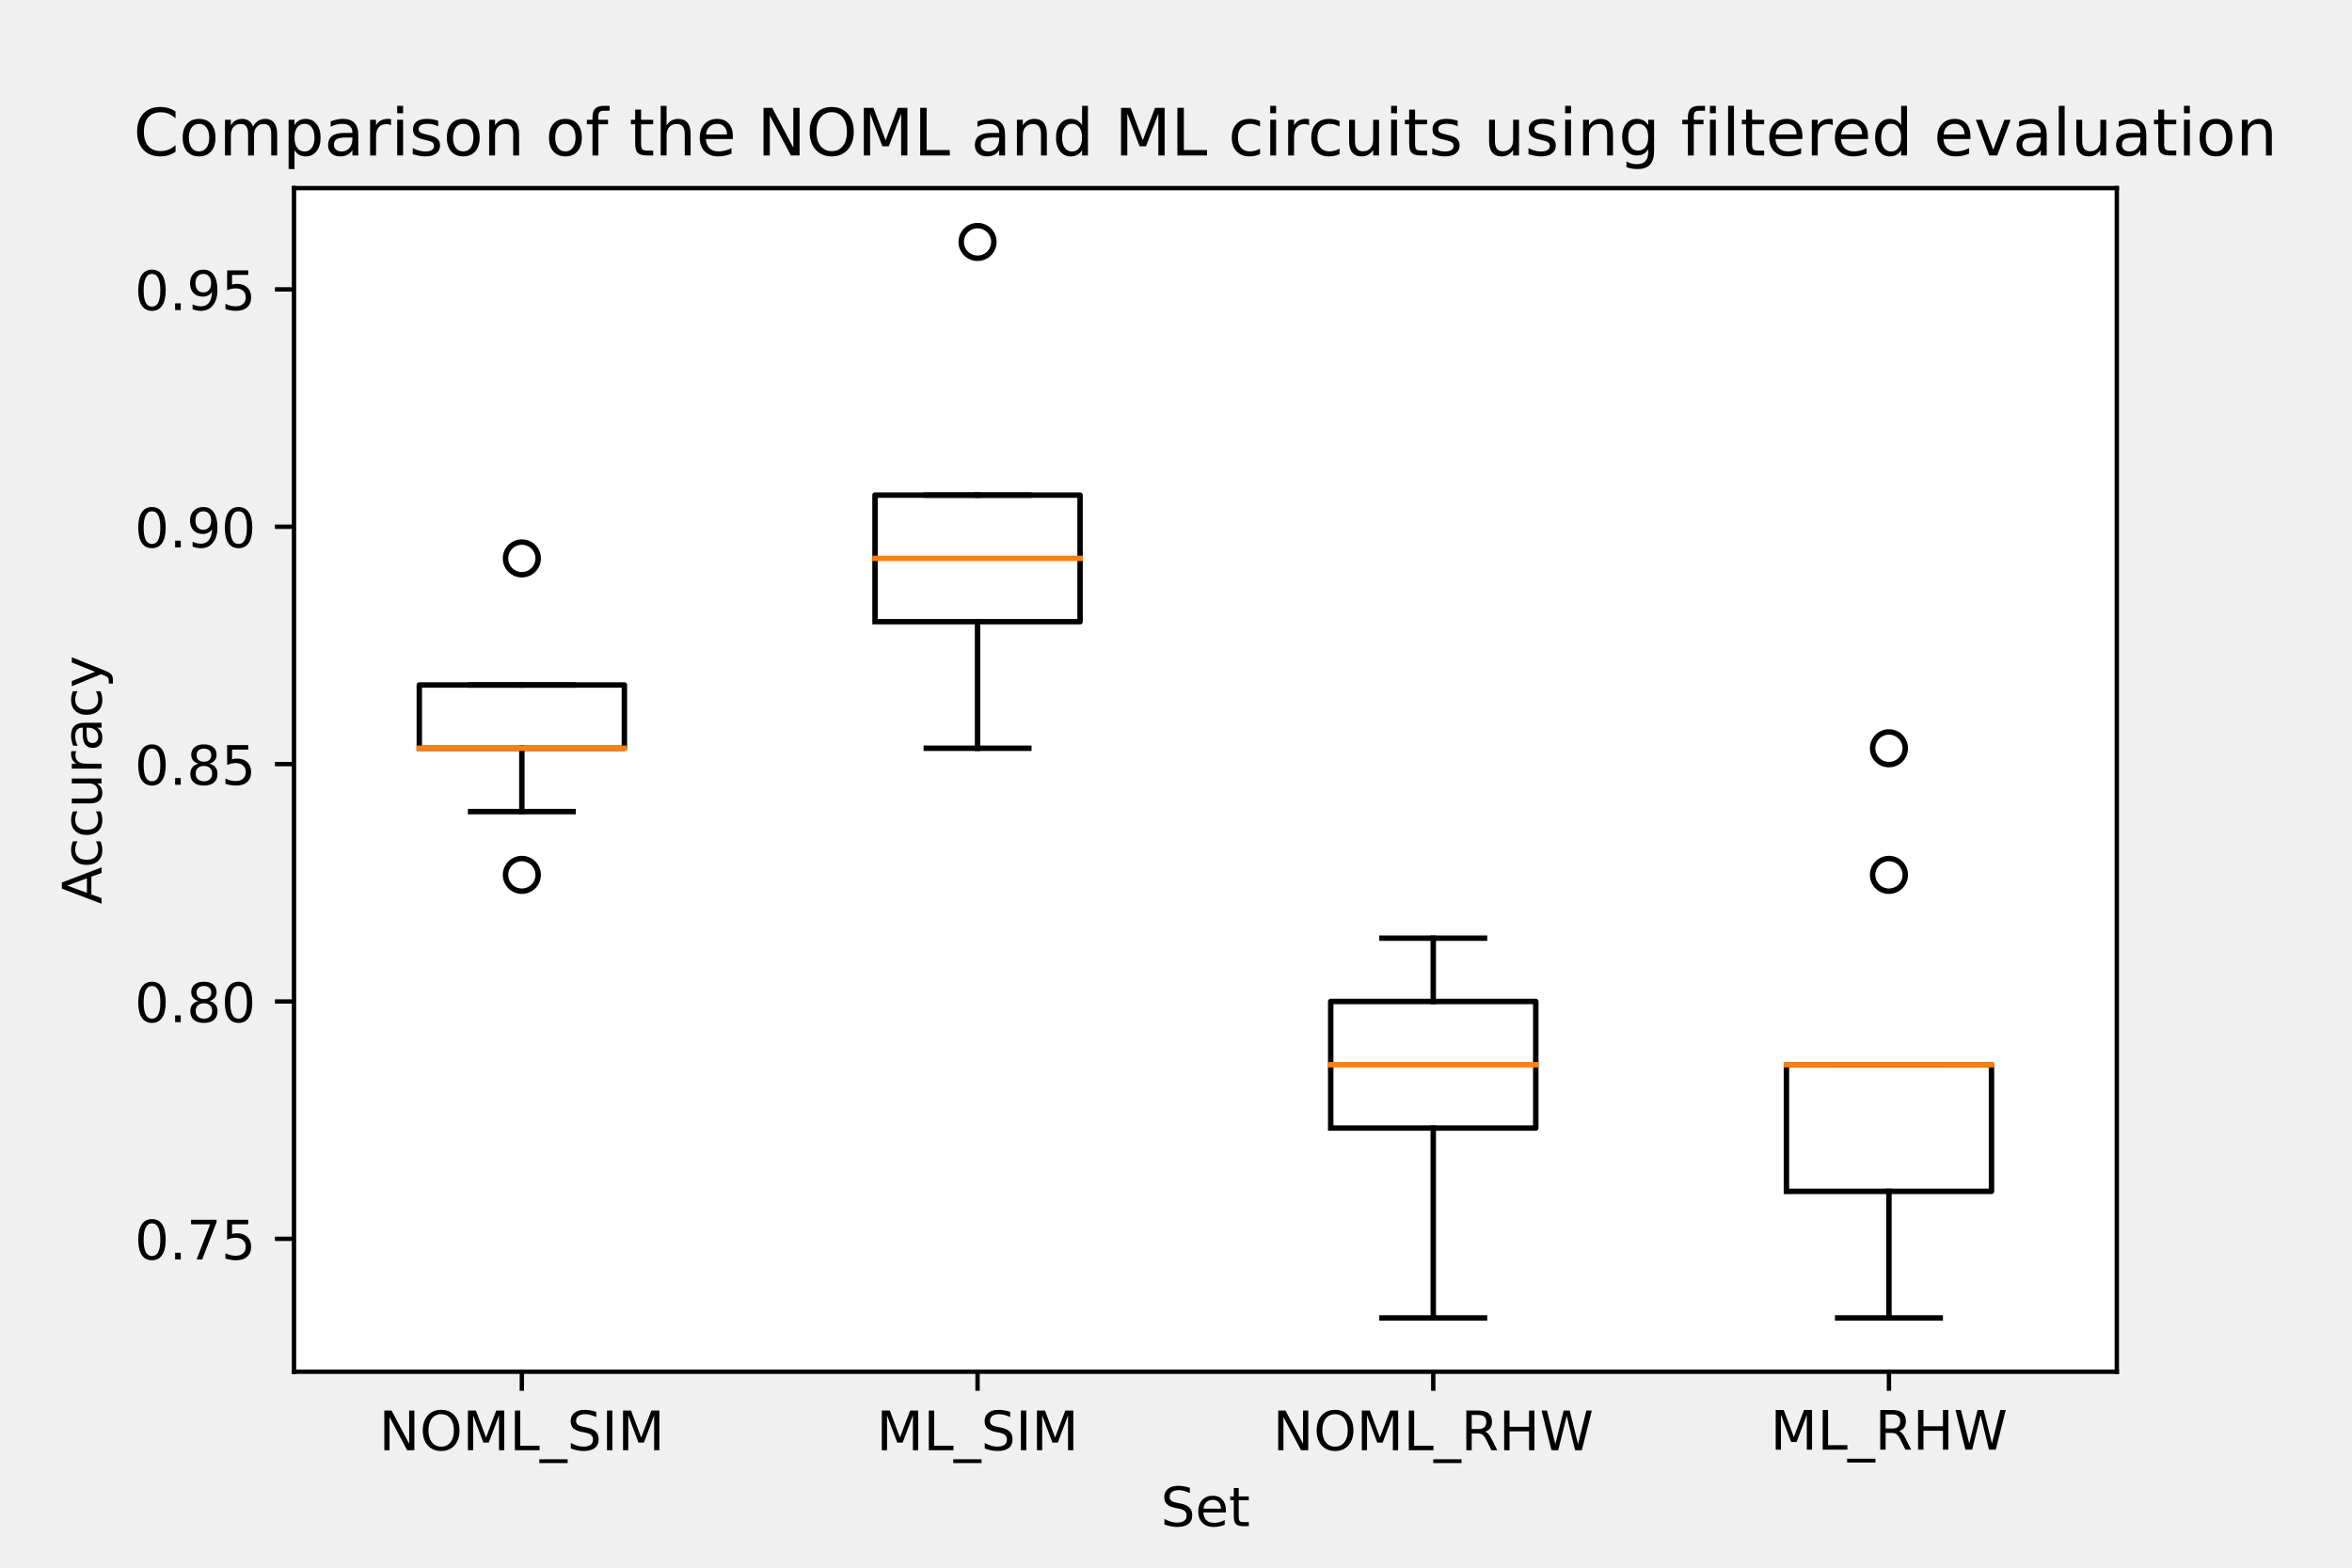
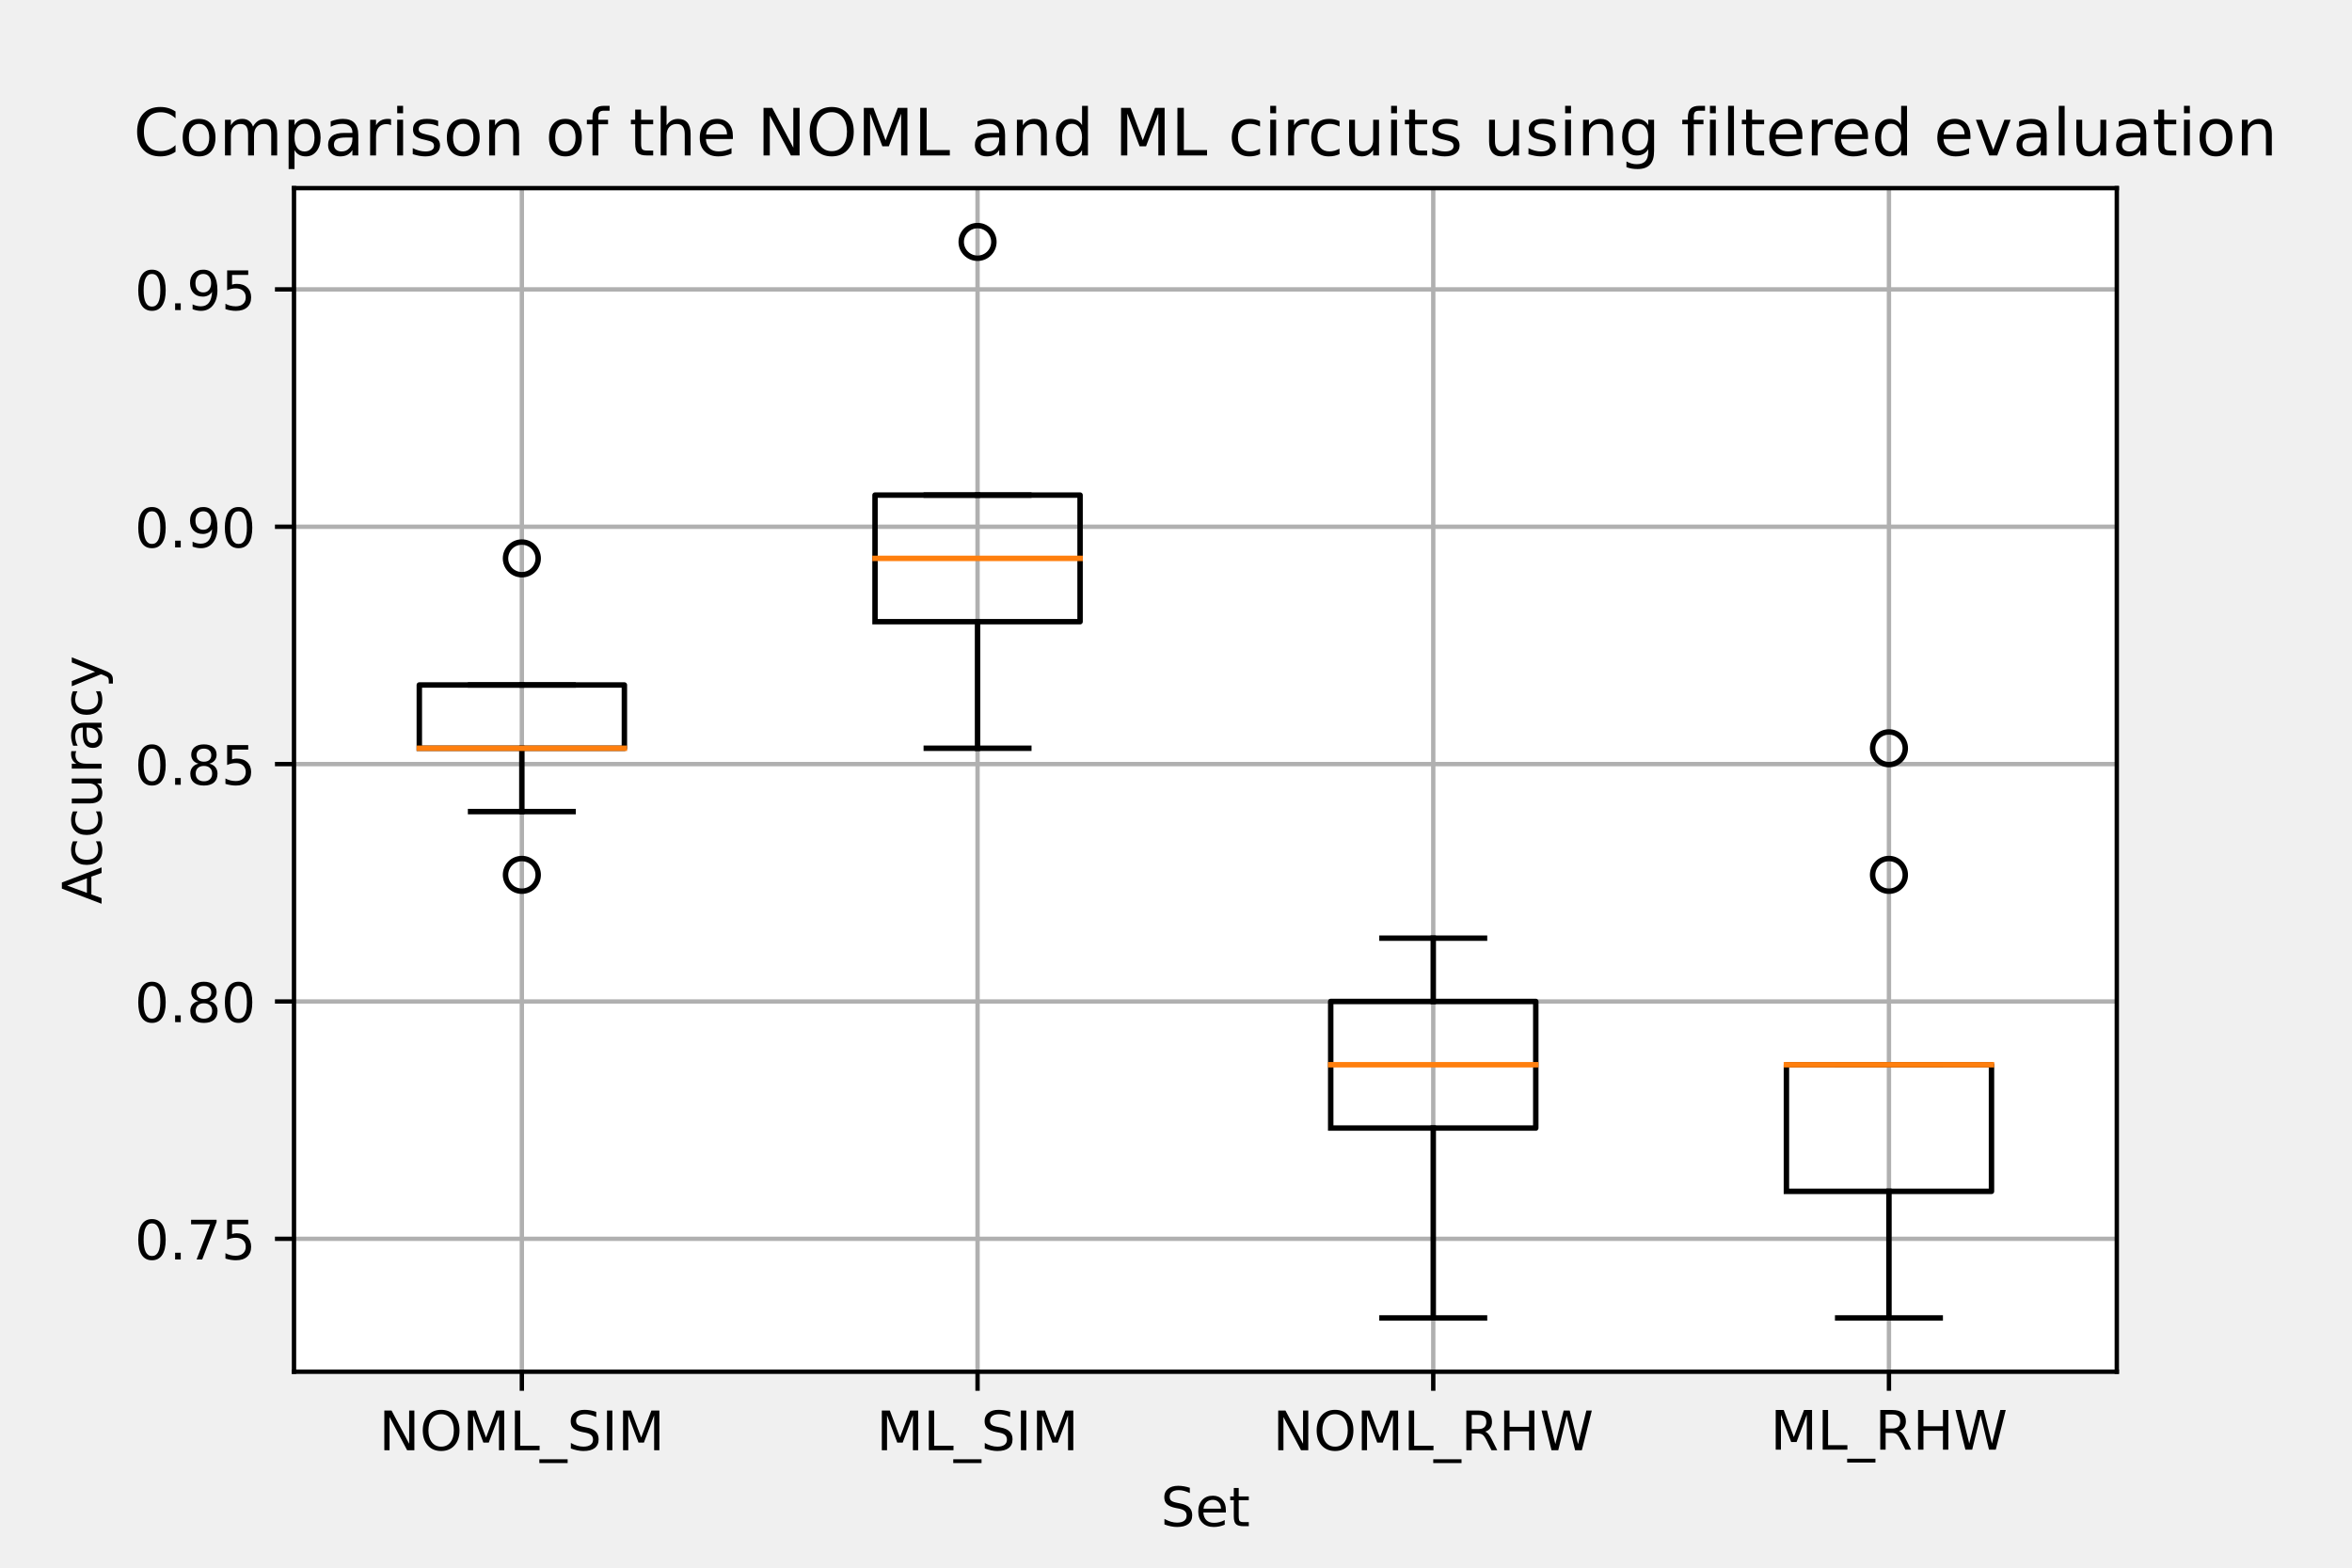
<svg xmlns="http://www.w3.org/2000/svg" xmlns:xlink="http://www.w3.org/1999/xlink" width="432pt" height="288pt" viewBox="0 0 432 288" version="1.1">
  <defs>
    <style type="text/css">*{stroke-linejoin: round; stroke-linecap: butt}</style>
  </defs>
  <g id="figure_1">
    <g id="patch_1">
      <path d="M 0 288  L 432 288  L 432 0  L 0 0  L 0 288  z " style="fill: none" />
    </g>
    <g id="axes_1">
      <g id="patch_2">
        <path d="M 54 252  L 388.8 252  L 388.8 34.56  L 54 34.56  z " style="fill: #ffffff" />
      </g>
      <g id="matplotlib.axis_1">
        <g id="xtick_1">
          <g id="line2d_1">
+             <path d="M 95.85 252  L 95.85 34.56  " clip-path="url(#pb5b9040091)" style="fill: none; stroke: #b0b0b0; stroke-width: 0.8; stroke-linecap: square" />
+           </g>
+           <g id="line2d_2">
            <defs>
-               <path id="m99fa857173" d="M 0 0  L 0 3.5  " style="stroke: #000000; stroke-width: 0.8" />
+               <path id="m5fdc2ebdc4" d="M 0 0  L 0 3.5  " style="stroke: #000000; stroke-width: 0.8" />
            </defs>
            <g>
-               <use xlink:href="#m99fa857173" x="95.85" y="252" style="stroke: #000000; stroke-width: 0.8" />
+               <use xlink:href="#m5fdc2ebdc4" x="95.85" y="252" style="stroke: #000000; stroke-width: 0.8" />
            </g>
          </g>
          <g id="text_1">
            <g transform="translate(69.61016 266.4219)scale(0.1 -0.1)">
              <defs>
                <path id="DejaVuSans-4e" d="M 628 4666  L 1478 4666  L 3547 763  L 3547 4666  L 4159 4666  L 4159 0  L 3309 0  L 1241 3903  L 1241 0  L 628 0  L 628 4666  z " transform="scale(0.015625)" />
                <path id="DejaVuSans-4f" d="M 2522 4238  Q 1834 4238 1429 3725  Q 1025 3213 1025 2328  Q 1025 1447 1429 934  Q 1834 422 2522 422  Q 3209 422 3611 934  Q 4013 1447 4013 2328  Q 4013 3213 3611 3725  Q 3209 4238 2522 4238  z M 2522 4750  Q 3503 4750 4090 4092  Q 4678 3434 4678 2328  Q 4678 1225 4090 567  Q 3503 -91 2522 -91  Q 1538 -91 948 565  Q 359 1222 359 2328  Q 359 3434 948 4092  Q 1538 4750 2522 4750  z " transform="scale(0.015625)" />
                <path id="DejaVuSans-4d" d="M 628 4666  L 1569 4666  L 2759 1491  L 3956 4666  L 4897 4666  L 4897 0  L 4281 0  L 4281 4097  L 3078 897  L 2444 897  L 1241 4097  L 1241 0  L 628 0  L 628 4666  z " transform="scale(0.015625)" />
                <path id="DejaVuSans-4c" d="M 628 4666  L 1259 4666  L 1259 531  L 3531 531  L 3531 0  L 628 0  L 628 4666  z " transform="scale(0.015625)" />
                <path id="DejaVuSans-5f" d="M 3263 -1063  L 3263 -1509  L -63 -1509  L -63 -1063  L 3263 -1063  z " transform="scale(0.015625)" />
                <path id="DejaVuSans-53" d="M 3425 4513  L 3425 3897  Q 3066 4069 2747 4153  Q 2428 4238 2131 4238  Q 1616 4238 1336 4038  Q 1056 3838 1056 3469  Q 1056 3159 1242 3001  Q 1428 2844 1947 2747  L 2328 2669  Q 3034 2534 3370 2195  Q 3706 1856 3706 1288  Q 3706 609 3251 259  Q 2797 -91 1919 -91  Q 1588 -91 1214 -16  Q 841 59 441 206  L 441 856  Q 825 641 1194 531  Q 1563 422 1919 422  Q 2459 422 2753 634  Q 3047 847 3047 1241  Q 3047 1584 2836 1778  Q 2625 1972 2144 2069  L 1759 2144  Q 1053 2284 737 2584  Q 422 2884 422 3419  Q 422 4038 858 4394  Q 1294 4750 2059 4750  Q 2388 4750 2728 4690  Q 3069 4631 3425 4513  z " transform="scale(0.015625)" />
                <path id="DejaVuSans-49" d="M 628 4666  L 1259 4666  L 1259 0  L 628 0  L 628 4666  z " transform="scale(0.015625)" />
              </defs>
              <use xlink:href="#DejaVuSans-4e" />
              <use xlink:href="#DejaVuSans-4f" x="74.805" />
              <use xlink:href="#DejaVuSans-4d" x="153.516" />
              <use xlink:href="#DejaVuSans-4c" x="239.795" />
              <use xlink:href="#DejaVuSans-5f" x="295.508" />
              <use xlink:href="#DejaVuSans-53" x="345.508" />
              <use xlink:href="#DejaVuSans-49" x="408.984" />
              <use xlink:href="#DejaVuSans-4d" x="438.477" />
            </g>
          </g>
        </g>
        <g id="xtick_2">
-           <g id="line2d_2">
-             <g>
-               <use xlink:href="#m99fa857173" x="179.55" y="252" style="stroke: #000000; stroke-width: 0.8" />
+           <g id="line2d_3">
+             <path d="M 179.55 252  L 179.55 34.56  " clip-path="url(#pb5b9040091)" style="fill: none; stroke: #b0b0b0; stroke-width: 0.8; stroke-linecap: square" />
+           </g>
+           <g id="line2d_4">
+             <g>
+               <use xlink:href="#m5fdc2ebdc4" x="179.55" y="252" style="stroke: #000000; stroke-width: 0.8" />
            </g>
          </g>
          <g id="text_2">
            <g transform="translate(160.9867 266.4219)scale(0.1 -0.1)">
              <use xlink:href="#DejaVuSans-4d" />
              <use xlink:href="#DejaVuSans-4c" x="86.279" />
              <use xlink:href="#DejaVuSans-5f" x="141.992" />
              <use xlink:href="#DejaVuSans-53" x="191.992" />
              <use xlink:href="#DejaVuSans-49" x="255.469" />
              <use xlink:href="#DejaVuSans-4d" x="284.961" />
            </g>
          </g>
        </g>
        <g id="xtick_3">
-           <g id="line2d_3">
-             <g>
-               <use xlink:href="#m99fa857173" x="263.25" y="252" style="stroke: #000000; stroke-width: 0.8" />
+           <g id="line2d_5">
+             <path d="M 263.25 252  L 263.25 34.56  " clip-path="url(#pb5b9040091)" style="fill: none; stroke: #b0b0b0; stroke-width: 0.8; stroke-linecap: square" />
+           </g>
+           <g id="line2d_6">
+             <g>
+               <use xlink:href="#m5fdc2ebdc4" x="263.25" y="252" style="stroke: #000000; stroke-width: 0.8" />
            </g>
          </g>
          <g id="text_3">
            <g transform="translate(233.7953 266.4219)scale(0.1 -0.1)">
              <defs>
                <path id="DejaVuSans-52" d="M 2841 2188  Q 3044 2119 3236 1894  Q 3428 1669 3622 1275  L 4263 0  L 3584 0  L 2988 1197  Q 2756 1666 2539 1819  Q 2322 1972 1947 1972  L 1259 1972  L 1259 0  L 628 0  L 628 4666  L 2053 4666  Q 2853 4666 3247 4331  Q 3641 3997 3641 3322  Q 3641 2881 3436 2590  Q 3231 2300 2841 2188  z M 1259 4147  L 1259 2491  L 2053 2491  Q 2509 2491 2742 2702  Q 2975 2913 2975 3322  Q 2975 3731 2742 3939  Q 2509 4147 2053 4147  L 1259 4147  z " transform="scale(0.015625)" />
                <path id="DejaVuSans-48" d="M 628 4666  L 1259 4666  L 1259 2753  L 3553 2753  L 3553 4666  L 4184 4666  L 4184 0  L 3553 0  L 3553 2222  L 1259 2222  L 1259 0  L 628 0  L 628 4666  z " transform="scale(0.015625)" />
                <path id="DejaVuSans-57" d="M 213 4666  L 850 4666  L 1831 722  L 2809 4666  L 3519 4666  L 4500 722  L 5478 4666  L 6119 4666  L 4947 0  L 4153 0  L 3169 4050  L 2175 0  L 1381 0  L 213 4666  z " transform="scale(0.015625)" />
              </defs>
              <use xlink:href="#DejaVuSans-4e" />
              <use xlink:href="#DejaVuSans-4f" x="74.805" />
              <use xlink:href="#DejaVuSans-4d" x="153.516" />
              <use xlink:href="#DejaVuSans-4c" x="239.795" />
              <use xlink:href="#DejaVuSans-5f" x="295.508" />
              <use xlink:href="#DejaVuSans-52" x="345.508" />
              <use xlink:href="#DejaVuSans-48" x="414.99" />
              <use xlink:href="#DejaVuSans-57" x="490.186" />
            </g>
          </g>
        </g>
        <g id="xtick_4">
-           <g id="line2d_4">
-             <g>
-               <use xlink:href="#m99fa857173" x="346.95" y="252" style="stroke: #000000; stroke-width: 0.8" />
+           <g id="line2d_7">
+             <path d="M 346.95 252  L 346.95 34.56  " clip-path="url(#pb5b9040091)" style="fill: none; stroke: #b0b0b0; stroke-width: 0.8; stroke-linecap: square" />
+           </g>
+           <g id="line2d_8">
+             <g>
+               <use xlink:href="#m5fdc2ebdc4" x="346.95" y="252" style="stroke: #000000; stroke-width: 0.8" />
            </g>
          </g>
          <g id="text_4">
            <g transform="translate(325.1719 266.3203)scale(0.1 -0.1)">
              <use xlink:href="#DejaVuSans-4d" />
              <use xlink:href="#DejaVuSans-4c" x="86.279" />
              <use xlink:href="#DejaVuSans-5f" x="141.992" />
              <use xlink:href="#DejaVuSans-52" x="191.992" />
              <use xlink:href="#DejaVuSans-48" x="261.475" />
              <use xlink:href="#DejaVuSans-57" x="336.67" />
            </g>
          </g>
        </g>
        <g id="text_5">
          <g transform="translate(213.1891 280.3781)scale(0.1 -0.1)">
            <defs>
              <path id="DejaVuSans-65" d="M 3597 1894  L 3597 1613  L 953 1613  Q 991 1019 1311 708  Q 1631 397 2203 397  Q 2534 397 2845 478  Q 3156 559 3463 722  L 3463 178  Q 3153 47 2828 -22  Q 2503 -91 2169 -91  Q 1331 -91 842 396  Q 353 884 353 1716  Q 353 2575 817 3079  Q 1281 3584 2069 3584  Q 2775 3584 3186 3129  Q 3597 2675 3597 1894  z M 3022 2063  Q 3016 2534 2758 2815  Q 2500 3097 2075 3097  Q 1594 3097 1305 2825  Q 1016 2553 972 2059  L 3022 2063  z " transform="scale(0.015625)" />
              <path id="DejaVuSans-74" d="M 1172 4494  L 1172 3500  L 2356 3500  L 2356 3053  L 1172 3053  L 1172 1153  Q 1172 725 1289 603  Q 1406 481 1766 481  L 2356 481  L 2356 0  L 1766 0  Q 1100 0 847 248  Q 594 497 594 1153  L 594 3053  L 172 3053  L 172 3500  L 594 3500  L 594 4494  L 1172 4494  z " transform="scale(0.015625)" />
            </defs>
            <use xlink:href="#DejaVuSans-53" />
            <use xlink:href="#DejaVuSans-65" x="63.477" />
            <use xlink:href="#DejaVuSans-74" x="125" />
          </g>
        </g>
      </g>
      <g id="matplotlib.axis_2">
        <g id="ytick_1">
-           <g id="line2d_5">
+           <g id="line2d_9">
+             <path d="M 54 227.582  L 388.8 227.582  " clip-path="url(#pb5b9040091)" style="fill: none; stroke: #b0b0b0; stroke-width: 0.8; stroke-linecap: square" />
+           </g>
+           <g id="line2d_10">
            <defs>
-               <path id="m5c9c52b2ee" d="M 0 0  L -3.5 0  " style="stroke: #000000; stroke-width: 0.8" />
+               <path id="m6f2dc06983" d="M 0 0  L -3.5 0  " style="stroke: #000000; stroke-width: 0.8" />
            </defs>
            <g>
-               <use xlink:href="#m5c9c52b2ee" x="54" y="227.582" style="stroke: #000000; stroke-width: 0.8" />
+               <use xlink:href="#m6f2dc06983" x="54" y="227.582" style="stroke: #000000; stroke-width: 0.8" />
            </g>
          </g>
          <g id="text_6">
            <g transform="translate(24.73438 231.3808)scale(0.1 -0.1)">
              <defs>
                <path id="DejaVuSans-30" d="M 2034 4250  Q 1547 4250 1301 3770  Q 1056 3291 1056 2328  Q 1056 1369 1301 889  Q 1547 409 2034 409  Q 2525 409 2770 889  Q 3016 1369 3016 2328  Q 3016 3291 2770 3770  Q 2525 4250 2034 4250  z M 2034 4750  Q 2819 4750 3233 4129  Q 3647 3509 3647 2328  Q 3647 1150 3233 529  Q 2819 -91 2034 -91  Q 1250 -91 836 529  Q 422 1150 422 2328  Q 422 3509 836 4129  Q 1250 4750 2034 4750  z " transform="scale(0.015625)" />
                <path id="DejaVuSans-2e" d="M 684 794  L 1344 794  L 1344 0  L 684 0  L 684 794  z " transform="scale(0.015625)" />
                <path id="DejaVuSans-37" d="M 525 4666  L 3525 4666  L 3525 4397  L 1831 0  L 1172 0  L 2766 4134  L 525 4134  L 525 4666  z " transform="scale(0.015625)" />
                <path id="DejaVuSans-35" d="M 691 4666  L 3169 4666  L 3169 4134  L 1269 4134  L 1269 2991  Q 1406 3038 1543 3061  Q 1681 3084 1819 3084  Q 2600 3084 3056 2656  Q 3513 2228 3513 1497  Q 3513 744 3044 326  Q 2575 -91 1722 -91  Q 1428 -91 1123 -41  Q 819 9 494 109  L 494 744  Q 775 591 1075 516  Q 1375 441 1709 441  Q 2250 441 2565 725  Q 2881 1009 2881 1497  Q 2881 1984 2565 2268  Q 2250 2553 1709 2553  Q 1456 2553 1204 2497  Q 953 2441 691 2322  L 691 4666  z " transform="scale(0.015625)" />
              </defs>
              <use xlink:href="#DejaVuSans-30" />
              <use xlink:href="#DejaVuSans-2e" x="63.623" />
              <use xlink:href="#DejaVuSans-37" x="95.41" />
              <use xlink:href="#DejaVuSans-35" x="159.033" />
            </g>
          </g>
        </g>
        <g id="ytick_2">
-           <g id="line2d_6">
-             <g>
-               <use xlink:href="#m5c9c52b2ee" x="54" y="183.977" style="stroke: #000000; stroke-width: 0.8" />
+           <g id="line2d_11">
+             <path d="M 54 183.977  L 388.8 183.977  " clip-path="url(#pb5b9040091)" style="fill: none; stroke: #b0b0b0; stroke-width: 0.8; stroke-linecap: square" />
+           </g>
+           <g id="line2d_12">
+             <g>
+               <use xlink:href="#m6f2dc06983" x="54" y="183.977" style="stroke: #000000; stroke-width: 0.8" />
            </g>
          </g>
          <g id="text_7">
            <g transform="translate(24.73438 187.7765)scale(0.1 -0.1)">
              <defs>
                <path id="DejaVuSans-38" d="M 2034 2216  Q 1584 2216 1326 1975  Q 1069 1734 1069 1313  Q 1069 891 1326 650  Q 1584 409 2034 409  Q 2484 409 2743 651  Q 3003 894 3003 1313  Q 3003 1734 2745 1975  Q 2488 2216 2034 2216  z M 1403 2484  Q 997 2584 770 2862  Q 544 3141 544 3541  Q 544 4100 942 4425  Q 1341 4750 2034 4750  Q 2731 4750 3128 4425  Q 3525 4100 3525 3541  Q 3525 3141 3298 2862  Q 3072 2584 2669 2484  Q 3125 2378 3379 2068  Q 3634 1759 3634 1313  Q 3634 634 3220 271  Q 2806 -91 2034 -91  Q 1263 -91 848 271  Q 434 634 434 1313  Q 434 1759 690 2068  Q 947 2378 1403 2484  z M 1172 3481  Q 1172 3119 1398 2916  Q 1625 2713 2034 2713  Q 2441 2713 2670 2916  Q 2900 3119 2900 3481  Q 2900 3844 2670 4047  Q 2441 4250 2034 4250  Q 1625 4250 1398 4047  Q 1172 3844 1172 3481  z " transform="scale(0.015625)" />
              </defs>
              <use xlink:href="#DejaVuSans-30" />
              <use xlink:href="#DejaVuSans-2e" x="63.623" />
              <use xlink:href="#DejaVuSans-38" x="95.41" />
              <use xlink:href="#DejaVuSans-30" x="159.033" />
            </g>
          </g>
        </g>
        <g id="ytick_3">
-           <g id="line2d_7">
-             <g>
-               <use xlink:href="#m5c9c52b2ee" x="54" y="140.373" style="stroke: #000000; stroke-width: 0.8" />
+           <g id="line2d_13">
+             <path d="M 54 140.373  L 388.8 140.373  " clip-path="url(#pb5b9040091)" style="fill: none; stroke: #b0b0b0; stroke-width: 0.8; stroke-linecap: square" />
+           </g>
+           <g id="line2d_14">
+             <g>
+               <use xlink:href="#m6f2dc06983" x="54" y="140.373" style="stroke: #000000; stroke-width: 0.8" />
            </g>
          </g>
          <g id="text_8">
            <g transform="translate(24.73438 144.1723)scale(0.1 -0.1)">
              <use xlink:href="#DejaVuSans-30" />
              <use xlink:href="#DejaVuSans-2e" x="63.623" />
              <use xlink:href="#DejaVuSans-38" x="95.41" />
              <use xlink:href="#DejaVuSans-35" x="159.033" />
            </g>
          </g>
        </g>
        <g id="ytick_4">
-           <g id="line2d_8">
-             <g>
-               <use xlink:href="#m5c9c52b2ee" x="54" y="96.769" style="stroke: #000000; stroke-width: 0.8" />
+           <g id="line2d_15">
+             <path d="M 54 96.769  L 388.8 96.769  " clip-path="url(#pb5b9040091)" style="fill: none; stroke: #b0b0b0; stroke-width: 0.8; stroke-linecap: square" />
+           </g>
+           <g id="line2d_16">
+             <g>
+               <use xlink:href="#m6f2dc06983" x="54" y="96.769" style="stroke: #000000; stroke-width: 0.8" />
            </g>
          </g>
          <g id="text_9">
            <g transform="translate(24.73438 100.568)scale(0.1 -0.1)">
              <defs>
                <path id="DejaVuSans-39" d="M 703 97  L 703 672  Q 941 559 1184 500  Q 1428 441 1663 441  Q 2288 441 2617 861  Q 2947 1281 2994 2138  Q 2813 1869 2534 1725  Q 2256 1581 1919 1581  Q 1219 1581 811 2004  Q 403 2428 403 3163  Q 403 3881 828 4315  Q 1253 4750 1959 4750  Q 2769 4750 3195 4129  Q 3622 3509 3622 2328  Q 3622 1225 3098 567  Q 2575 -91 1691 -91  Q 1453 -91 1209 -44  Q 966 3 703 97  z M 1959 2075  Q 2384 2075 2632 2365  Q 2881 2656 2881 3163  Q 2881 3666 2632 3958  Q 2384 4250 1959 4250  Q 1534 4250 1286 3958  Q 1038 3666 1038 3163  Q 1038 2656 1286 2365  Q 1534 2075 1959 2075  z " transform="scale(0.015625)" />
              </defs>
              <use xlink:href="#DejaVuSans-30" />
              <use xlink:href="#DejaVuSans-2e" x="63.623" />
              <use xlink:href="#DejaVuSans-39" x="95.41" />
              <use xlink:href="#DejaVuSans-30" x="159.033" />
            </g>
          </g>
        </g>
        <g id="ytick_5">
-           <g id="line2d_9">
-             <g>
-               <use xlink:href="#m5c9c52b2ee" x="54" y="53.164" style="stroke: #000000; stroke-width: 0.8" />
+           <g id="line2d_17">
+             <path d="M 54 53.164  L 388.8 53.164  " clip-path="url(#pb5b9040091)" style="fill: none; stroke: #b0b0b0; stroke-width: 0.8; stroke-linecap: square" />
+           </g>
+           <g id="line2d_18">
+             <g>
+               <use xlink:href="#m6f2dc06983" x="54" y="53.164" style="stroke: #000000; stroke-width: 0.8" />
            </g>
          </g>
          <g id="text_10">
            <g transform="translate(24.73438 56.96371)scale(0.1 -0.1)">
              <use xlink:href="#DejaVuSans-30" />
              <use xlink:href="#DejaVuSans-2e" x="63.623" />
              <use xlink:href="#DejaVuSans-39" x="95.41" />
              <use xlink:href="#DejaVuSans-35" x="159.033" />
            </g>
          </g>
        </g>
        <g id="text_11">
          <g transform="translate(18.65469 166.1081)rotate(-90)scale(0.1 -0.1)">
            <defs>
              <path id="DejaVuSans-41" d="M 2188 4044  L 1331 1722  L 3047 1722  L 2188 4044  z M 1831 4666  L 2547 4666  L 4325 0  L 3669 0  L 3244 1197  L 1141 1197  L 716 0  L 50 0  L 1831 4666  z " transform="scale(0.015625)" />
              <path id="DejaVuSans-63" d="M 3122 3366  L 3122 2828  Q 2878 2963 2633 3030  Q 2388 3097 2138 3097  Q 1578 3097 1268 2742  Q 959 2388 959 1747  Q 959 1106 1268 751  Q 1578 397 2138 397  Q 2388 397 2633 464  Q 2878 531 3122 666  L 3122 134  Q 2881 22 2623 -34  Q 2366 -91 2075 -91  Q 1284 -91 818 406  Q 353 903 353 1747  Q 353 2603 823 3093  Q 1294 3584 2113 3584  Q 2378 3584 2631 3529  Q 2884 3475 3122 3366  z " transform="scale(0.015625)" />
              <path id="DejaVuSans-75" d="M 544 1381  L 544 3500  L 1119 3500  L 1119 1403  Q 1119 906 1312 657  Q 1506 409 1894 409  Q 2359 409 2629 706  Q 2900 1003 2900 1516  L 2900 3500  L 3475 3500  L 3475 0  L 2900 0  L 2900 538  Q 2691 219 2414 64  Q 2138 -91 1772 -91  Q 1169 -91 856 284  Q 544 659 544 1381  z M 1991 3584  L 1991 3584  z " transform="scale(0.015625)" />
              <path id="DejaVuSans-72" d="M 2631 2963  Q 2534 3019 2420 3045  Q 2306 3072 2169 3072  Q 1681 3072 1420 2755  Q 1159 2438 1159 1844  L 1159 0  L 581 0  L 581 3500  L 1159 3500  L 1159 2956  Q 1341 3275 1631 3429  Q 1922 3584 2338 3584  Q 2397 3584 2469 3576  Q 2541 3569 2628 3553  L 2631 2963  z " transform="scale(0.015625)" />
              <path id="DejaVuSans-61" d="M 2194 1759  Q 1497 1759 1228 1600  Q 959 1441 959 1056  Q 959 750 1161 570  Q 1363 391 1709 391  Q 2188 391 2477 730  Q 2766 1069 2766 1631  L 2766 1759  L 2194 1759  z M 3341 1997  L 3341 0  L 2766 0  L 2766 531  Q 2569 213 2275 61  Q 1981 -91 1556 -91  Q 1019 -91 701 211  Q 384 513 384 1019  Q 384 1609 779 1909  Q 1175 2209 1959 2209  L 2766 2209  L 2766 2266  Q 2766 2663 2505 2880  Q 2244 3097 1772 3097  Q 1472 3097 1187 3025  Q 903 2953 641 2809  L 641 3341  Q 956 3463 1253 3523  Q 1550 3584 1831 3584  Q 2591 3584 2966 3190  Q 3341 2797 3341 1997  z " transform="scale(0.015625)" />
              <path id="DejaVuSans-79" d="M 2059 -325  Q 1816 -950 1584 -1140  Q 1353 -1331 966 -1331  L 506 -1331  L 506 -850  L 844 -850  Q 1081 -850 1212 -737  Q 1344 -625 1503 -206  L 1606 56  L 191 3500  L 800 3500  L 1894 763  L 2988 3500  L 3597 3500  L 2059 -325  z " transform="scale(0.015625)" />
            </defs>
            <use xlink:href="#DejaVuSans-41" />
            <use xlink:href="#DejaVuSans-63" x="66.658" />
            <use xlink:href="#DejaVuSans-63" x="121.639" />
            <use xlink:href="#DejaVuSans-75" x="176.619" />
            <use xlink:href="#DejaVuSans-72" x="239.998" />
            <use xlink:href="#DejaVuSans-61" x="281.111" />
            <use xlink:href="#DejaVuSans-63" x="342.391" />
            <use xlink:href="#DejaVuSans-79" x="397.371" />
          </g>
        </g>
      </g>
-       <g id="line2d_10">
-         <path d="M 77.017 137.466  L 114.683 137.466  L 114.683 125.838  L 77.017 125.838  L 77.017 137.466  " clip-path="url(#p6fa071d7c7)" style="fill: none; stroke: #000000; stroke-linecap: square" />
-       </g>
-       <g id="line2d_11">
-         <path d="M 95.85 137.466  L 95.85 149.094  " clip-path="url(#p6fa071d7c7)" style="fill: none; stroke: #000000; stroke-linecap: square" />
-       </g>
-       <g id="line2d_12">
-         <path d="M 95.85 125.838  L 95.85 125.838  " clip-path="url(#p6fa071d7c7)" style="fill: none; stroke: #000000; stroke-linecap: square" />
-       </g>
-       <g id="line2d_13">
-         <path d="M 86.434 149.094  L 105.266 149.094  " clip-path="url(#p6fa071d7c7)" style="fill: none; stroke: #000000; stroke-linecap: square" />
-       </g>
-       <g id="line2d_14">
-         <path d="M 86.434 125.838  L 105.266 125.838  " clip-path="url(#p6fa071d7c7)" style="fill: none; stroke: #000000; stroke-linecap: square" />
-       </g>
-       <g id="line2d_15">
+       <g id="line2d_19">
+         <path d="M 77.017 137.466  L 114.683 137.466  L 114.683 125.838  L 77.017 125.838  L 77.017 137.466  " clip-path="url(#pb5b9040091)" style="fill: none; stroke: #000000; stroke-linecap: square" />
+       </g>
+       <g id="line2d_20">
+         <path d="M 95.85 137.466  L 95.85 149.094  " clip-path="url(#pb5b9040091)" style="fill: none; stroke: #000000; stroke-linecap: square" />
+       </g>
+       <g id="line2d_21">
+         <path d="M 95.85 125.838  L 95.85 125.838  " clip-path="url(#pb5b9040091)" style="fill: none; stroke: #000000; stroke-linecap: square" />
+       </g>
+       <g id="line2d_22">
+         <path d="M 86.434 149.094  L 105.266 149.094  " clip-path="url(#pb5b9040091)" style="fill: none; stroke: #000000; stroke-linecap: square" />
+       </g>
+       <g id="line2d_23">
+         <path d="M 86.434 125.838  L 105.266 125.838  " clip-path="url(#pb5b9040091)" style="fill: none; stroke: #000000; stroke-linecap: square" />
+       </g>
+       <g id="line2d_24">
        <defs>
-           <path id="m3d23c3cda4" d="M 0 3  C 0.796 3 1.559 2.684 2.121 2.121  C 2.684 1.559 3 0.796 3 0  C 3 -0.796 2.684 -1.559 2.121 -2.121  C 1.559 -2.684 0.796 -3 0 -3  C -0.796 -3 -1.559 -2.684 -2.121 -2.121  C -2.684 -1.559 -3 -0.796 -3 0  C -3 0.796 -2.684 1.559 -2.121 2.121  C -1.559 2.684 -0.796 3 0 3  z " style="stroke: #000000" />
+           <path id="m330c37d240" d="M 0 3  C 0.796 3 1.559 2.684 2.121 2.121  C 2.684 1.559 3 0.796 3 0  C 3 -0.796 2.684 -1.559 2.121 -2.121  C 1.559 -2.684 0.796 -3 0 -3  C -0.796 -3 -1.559 -2.684 -2.121 -2.121  C -2.684 -1.559 -3 -0.796 -3 0  C -3 0.796 -2.684 1.559 -2.121 2.121  C -1.559 2.684 -0.796 3 0 3  z " style="stroke: #000000" />
        </defs>
-         <g clip-path="url(#p6fa071d7c7)">
-           <use xlink:href="#m3d23c3cda4" x="95.85" y="160.722" style="fill-opacity: 0; stroke: #000000" />
-           <use xlink:href="#m3d23c3cda4" x="95.85" y="102.583" style="fill-opacity: 0; stroke: #000000" />
-         </g>
-       </g>
-       <g id="line2d_16">
-         <path d="M 160.718 114.21  L 198.382 114.21  L 198.382 90.955  L 160.718 90.955  L 160.718 114.21  " clip-path="url(#p6fa071d7c7)" style="fill: none; stroke: #000000; stroke-linecap: square" />
-       </g>
-       <g id="line2d_17">
-         <path d="M 179.55 114.21  L 179.55 137.466  " clip-path="url(#p6fa071d7c7)" style="fill: none; stroke: #000000; stroke-linecap: square" />
-       </g>
-       <g id="line2d_18">
-         <path d="M 179.55 90.955  L 179.55 90.955  " clip-path="url(#p6fa071d7c7)" style="fill: none; stroke: #000000; stroke-linecap: square" />
-       </g>
-       <g id="line2d_19">
-         <path d="M 170.134 137.466  L 188.966 137.466  " clip-path="url(#p6fa071d7c7)" style="fill: none; stroke: #000000; stroke-linecap: square" />
-       </g>
-       <g id="line2d_20">
-         <path d="M 170.134 90.955  L 188.966 90.955  " clip-path="url(#p6fa071d7c7)" style="fill: none; stroke: #000000; stroke-linecap: square" />
-       </g>
-       <g id="line2d_21">
-         <g clip-path="url(#p6fa071d7c7)">
-           <use xlink:href="#m3d23c3cda4" x="179.55" y="44.444" style="fill-opacity: 0; stroke: #000000" />
-         </g>
-       </g>
-       <g id="line2d_22">
-         <path d="M 244.417 207.233  L 282.082 207.233  L 282.082 183.977  L 244.417 183.977  L 244.417 207.233  " clip-path="url(#p6fa071d7c7)" style="fill: none; stroke: #000000; stroke-linecap: square" />
-       </g>
-       <g id="line2d_23">
-         <path d="M 263.25 207.233  L 263.25 242.116  " clip-path="url(#p6fa071d7c7)" style="fill: none; stroke: #000000; stroke-linecap: square" />
-       </g>
-       <g id="line2d_24">
-         <path d="M 263.25 183.977  L 263.25 172.35  " clip-path="url(#p6fa071d7c7)" style="fill: none; stroke: #000000; stroke-linecap: square" />
+         <g clip-path="url(#pb5b9040091)">
+           <use xlink:href="#m330c37d240" x="95.85" y="160.722" style="fill-opacity: 0; stroke: #000000" />
+           <use xlink:href="#m330c37d240" x="95.85" y="102.583" style="fill-opacity: 0; stroke: #000000" />
+         </g>
      </g>
      <g id="line2d_25">
-         <path d="M 253.834 242.116  L 272.666 242.116  " clip-path="url(#p6fa071d7c7)" style="fill: none; stroke: #000000; stroke-linecap: square" />
+         <path d="M 160.718 114.21  L 198.382 114.21  L 198.382 90.955  L 160.718 90.955  L 160.718 114.21  " clip-path="url(#pb5b9040091)" style="fill: none; stroke: #000000; stroke-linecap: square" />
      </g>
      <g id="line2d_26">
-         <path d="M 253.834 172.35  L 272.666 172.35  " clip-path="url(#p6fa071d7c7)" style="fill: none; stroke: #000000; stroke-linecap: square" />
-       </g>
-       <g id="line2d_27" />
+         <path d="M 179.55 114.21  L 179.55 137.466  " clip-path="url(#pb5b9040091)" style="fill: none; stroke: #000000; stroke-linecap: square" />
+       </g>
+       <g id="line2d_27">
+         <path d="M 179.55 90.955  L 179.55 90.955  " clip-path="url(#pb5b9040091)" style="fill: none; stroke: #000000; stroke-linecap: square" />
+       </g>
      <g id="line2d_28">
-         <path d="M 328.118 218.861  L 365.783 218.861  L 365.783 195.605  L 328.118 195.605  L 328.118 218.861  " clip-path="url(#p6fa071d7c7)" style="fill: none; stroke: #000000; stroke-linecap: square" />
+         <path d="M 170.134 137.466  L 188.966 137.466  " clip-path="url(#pb5b9040091)" style="fill: none; stroke: #000000; stroke-linecap: square" />
      </g>
      <g id="line2d_29">
-         <path d="M 346.95 218.861  L 346.95 242.116  " clip-path="url(#p6fa071d7c7)" style="fill: none; stroke: #000000; stroke-linecap: square" />
+         <path d="M 170.134 90.955  L 188.966 90.955  " clip-path="url(#pb5b9040091)" style="fill: none; stroke: #000000; stroke-linecap: square" />
      </g>
      <g id="line2d_30">
-         <path d="M 346.95 195.605  L 346.95 195.605  " clip-path="url(#p6fa071d7c7)" style="fill: none; stroke: #000000; stroke-linecap: square" />
+         <g clip-path="url(#pb5b9040091)">
+           <use xlink:href="#m330c37d240" x="179.55" y="44.444" style="fill-opacity: 0; stroke: #000000" />
+         </g>
      </g>
      <g id="line2d_31">
-         <path d="M 337.534 242.116  L 356.366 242.116  " clip-path="url(#p6fa071d7c7)" style="fill: none; stroke: #000000; stroke-linecap: square" />
+         <path d="M 244.417 207.233  L 282.082 207.233  L 282.082 183.977  L 244.417 183.977  L 244.417 207.233  " clip-path="url(#pb5b9040091)" style="fill: none; stroke: #000000; stroke-linecap: square" />
      </g>
      <g id="line2d_32">
-         <path d="M 337.534 195.605  L 356.366 195.605  " clip-path="url(#p6fa071d7c7)" style="fill: none; stroke: #000000; stroke-linecap: square" />
+         <path d="M 263.25 207.233  L 263.25 242.116  " clip-path="url(#pb5b9040091)" style="fill: none; stroke: #000000; stroke-linecap: square" />
      </g>
      <g id="line2d_33">
-         <g clip-path="url(#p6fa071d7c7)">
-           <use xlink:href="#m3d23c3cda4" x="346.95" y="160.722" style="fill-opacity: 0; stroke: #000000" />
-           <use xlink:href="#m3d23c3cda4" x="346.95" y="137.466" style="fill-opacity: 0; stroke: #000000" />
-         </g>
+         <path d="M 263.25 183.977  L 263.25 172.35  " clip-path="url(#pb5b9040091)" style="fill: none; stroke: #000000; stroke-linecap: square" />
      </g>
      <g id="line2d_34">
-         <path d="M 77.017 137.466  L 114.683 137.466  " clip-path="url(#p6fa071d7c7)" style="fill: none; stroke: #ff7f0e; stroke-linecap: square" />
+         <path d="M 253.834 242.116  L 272.666 242.116  " clip-path="url(#pb5b9040091)" style="fill: none; stroke: #000000; stroke-linecap: square" />
      </g>
      <g id="line2d_35">
-         <path d="M 160.718 102.583  L 198.382 102.583  " clip-path="url(#p6fa071d7c7)" style="fill: none; stroke: #ff7f0e; stroke-linecap: square" />
-       </g>
-       <g id="line2d_36">
-         <path d="M 244.417 195.605  L 282.082 195.605  " clip-path="url(#p6fa071d7c7)" style="fill: none; stroke: #ff7f0e; stroke-linecap: square" />
-       </g>
+         <path d="M 253.834 172.35  L 272.666 172.35  " clip-path="url(#pb5b9040091)" style="fill: none; stroke: #000000; stroke-linecap: square" />
+       </g>
+       <g id="line2d_36" />
      <g id="line2d_37">
-         <path d="M 328.118 195.605  L 365.783 195.605  " clip-path="url(#p6fa071d7c7)" style="fill: none; stroke: #ff7f0e; stroke-linecap: square" />
+         <path d="M 328.118 218.861  L 365.783 218.861  L 365.783 195.605  L 328.118 195.605  L 328.118 218.861  " clip-path="url(#pb5b9040091)" style="fill: none; stroke: #000000; stroke-linecap: square" />
+       </g>
+       <g id="line2d_38">
+         <path d="M 346.95 218.861  L 346.95 242.116  " clip-path="url(#pb5b9040091)" style="fill: none; stroke: #000000; stroke-linecap: square" />
+       </g>
+       <g id="line2d_39">
+         <path d="M 346.95 195.605  L 346.95 195.605  " clip-path="url(#pb5b9040091)" style="fill: none; stroke: #000000; stroke-linecap: square" />
+       </g>
+       <g id="line2d_40">
+         <path d="M 337.534 242.116  L 356.366 242.116  " clip-path="url(#pb5b9040091)" style="fill: none; stroke: #000000; stroke-linecap: square" />
+       </g>
+       <g id="line2d_41">
+         <path d="M 337.534 195.605  L 356.366 195.605  " clip-path="url(#pb5b9040091)" style="fill: none; stroke: #000000; stroke-linecap: square" />
+       </g>
+       <g id="line2d_42">
+         <g clip-path="url(#pb5b9040091)">
+           <use xlink:href="#m330c37d240" x="346.95" y="160.722" style="fill-opacity: 0; stroke: #000000" />
+           <use xlink:href="#m330c37d240" x="346.95" y="137.466" style="fill-opacity: 0; stroke: #000000" />
+         </g>
+       </g>
+       <g id="line2d_43">
+         <path d="M 77.017 137.466  L 114.683 137.466  " clip-path="url(#pb5b9040091)" style="fill: none; stroke: #ff7f0e; stroke-linecap: square" />
+       </g>
+       <g id="line2d_44">
+         <path d="M 160.718 102.583  L 198.382 102.583  " clip-path="url(#pb5b9040091)" style="fill: none; stroke: #ff7f0e; stroke-linecap: square" />
+       </g>
+       <g id="line2d_45">
+         <path d="M 244.417 195.605  L 282.082 195.605  " clip-path="url(#pb5b9040091)" style="fill: none; stroke: #ff7f0e; stroke-linecap: square" />
+       </g>
+       <g id="line2d_46">
+         <path d="M 328.118 195.605  L 365.783 195.605  " clip-path="url(#pb5b9040091)" style="fill: none; stroke: #ff7f0e; stroke-linecap: square" />
      </g>
      <g id="patch_3">
        <path d="M 54 252  L 54 34.56  " style="fill: none; stroke: #000000; stroke-width: 0.8; stroke-linejoin: miter; stroke-linecap: square" />
      </g>
      <g id="patch_4">
        <path d="M 388.8 252  L 388.8 34.56  " style="fill: none; stroke: #000000; stroke-width: 0.8; stroke-linejoin: miter; stroke-linecap: square" />
      </g>
      <g id="patch_5">
        <path d="M 54 252  L 388.8 252  " style="fill: none; stroke: #000000; stroke-width: 0.8; stroke-linejoin: miter; stroke-linecap: square" />
      </g>
      <g id="patch_6">
        <path d="M 54 34.56  L 388.8 34.56  " style="fill: none; stroke: #000000; stroke-width: 0.8; stroke-linejoin: miter; stroke-linecap: square" />
      </g>
      <g id="text_12">
        <g transform="translate(24.51187 28.56)scale(0.12 -0.12)">
          <defs>
            <path id="DejaVuSans-43" d="M 4122 4306  L 4122 3641  Q 3803 3938 3442 4084  Q 3081 4231 2675 4231  Q 1875 4231 1450 3742  Q 1025 3253 1025 2328  Q 1025 1406 1450 917  Q 1875 428 2675 428  Q 3081 428 3442 575  Q 3803 722 4122 1019  L 4122 359  Q 3791 134 3420 21  Q 3050 -91 2638 -91  Q 1578 -91 968 557  Q 359 1206 359 2328  Q 359 3453 968 4101  Q 1578 4750 2638 4750  Q 3056 4750 3426 4639  Q 3797 4528 4122 4306  z " transform="scale(0.015625)" />
            <path id="DejaVuSans-6f" d="M 1959 3097  Q 1497 3097 1228 2736  Q 959 2375 959 1747  Q 959 1119 1226 758  Q 1494 397 1959 397  Q 2419 397 2687 759  Q 2956 1122 2956 1747  Q 2956 2369 2687 2733  Q 2419 3097 1959 3097  z M 1959 3584  Q 2709 3584 3137 3096  Q 3566 2609 3566 1747  Q 3566 888 3137 398  Q 2709 -91 1959 -91  Q 1206 -91 779 398  Q 353 888 353 1747  Q 353 2609 779 3096  Q 1206 3584 1959 3584  z " transform="scale(0.015625)" />
            <path id="DejaVuSans-6d" d="M 3328 2828  Q 3544 3216 3844 3400  Q 4144 3584 4550 3584  Q 5097 3584 5394 3201  Q 5691 2819 5691 2113  L 5691 0  L 5113 0  L 5113 2094  Q 5113 2597 4934 2840  Q 4756 3084 4391 3084  Q 3944 3084 3684 2787  Q 3425 2491 3425 1978  L 3425 0  L 2847 0  L 2847 2094  Q 2847 2600 2669 2842  Q 2491 3084 2119 3084  Q 1678 3084 1418 2786  Q 1159 2488 1159 1978  L 1159 0  L 581 0  L 581 3500  L 1159 3500  L 1159 2956  Q 1356 3278 1631 3431  Q 1906 3584 2284 3584  Q 2666 3584 2933 3390  Q 3200 3197 3328 2828  z " transform="scale(0.015625)" />
            <path id="DejaVuSans-70" d="M 1159 525  L 1159 -1331  L 581 -1331  L 581 3500  L 1159 3500  L 1159 2969  Q 1341 3281 1617 3432  Q 1894 3584 2278 3584  Q 2916 3584 3314 3078  Q 3713 2572 3713 1747  Q 3713 922 3314 415  Q 2916 -91 2278 -91  Q 1894 -91 1617 61  Q 1341 213 1159 525  z M 3116 1747  Q 3116 2381 2855 2742  Q 2594 3103 2138 3103  Q 1681 3103 1420 2742  Q 1159 2381 1159 1747  Q 1159 1113 1420 752  Q 1681 391 2138 391  Q 2594 391 2855 752  Q 3116 1113 3116 1747  z " transform="scale(0.015625)" />
            <path id="DejaVuSans-69" d="M 603 3500  L 1178 3500  L 1178 0  L 603 0  L 603 3500  z M 603 4863  L 1178 4863  L 1178 4134  L 603 4134  L 603 4863  z " transform="scale(0.015625)" />
            <path id="DejaVuSans-73" d="M 2834 3397  L 2834 2853  Q 2591 2978 2328 3040  Q 2066 3103 1784 3103  Q 1356 3103 1142 2972  Q 928 2841 928 2578  Q 928 2378 1081 2264  Q 1234 2150 1697 2047  L 1894 2003  Q 2506 1872 2764 1633  Q 3022 1394 3022 966  Q 3022 478 2636 193  Q 2250 -91 1575 -91  Q 1294 -91 989 -36  Q 684 19 347 128  L 347 722  Q 666 556 975 473  Q 1284 391 1588 391  Q 1994 391 2212 530  Q 2431 669 2431 922  Q 2431 1156 2273 1281  Q 2116 1406 1581 1522  L 1381 1569  Q 847 1681 609 1914  Q 372 2147 372 2553  Q 372 3047 722 3315  Q 1072 3584 1716 3584  Q 2034 3584 2315 3537  Q 2597 3491 2834 3397  z " transform="scale(0.015625)" />
            <path id="DejaVuSans-6e" d="M 3513 2113  L 3513 0  L 2938 0  L 2938 2094  Q 2938 2591 2744 2837  Q 2550 3084 2163 3084  Q 1697 3084 1428 2787  Q 1159 2491 1159 1978  L 1159 0  L 581 0  L 581 3500  L 1159 3500  L 1159 2956  Q 1366 3272 1645 3428  Q 1925 3584 2291 3584  Q 2894 3584 3203 3211  Q 3513 2838 3513 2113  z " transform="scale(0.015625)" />
            <path id="DejaVuSans-20" transform="scale(0.015625)" />
            <path id="DejaVuSans-66" d="M 2375 4863  L 2375 4384  L 1825 4384  Q 1516 4384 1395 4259  Q 1275 4134 1275 3809  L 1275 3500  L 2222 3500  L 2222 3053  L 1275 3053  L 1275 0  L 697 0  L 697 3053  L 147 3053  L 147 3500  L 697 3500  L 697 3744  Q 697 4328 969 4595  Q 1241 4863 1831 4863  L 2375 4863  z " transform="scale(0.015625)" />
            <path id="DejaVuSans-68" d="M 3513 2113  L 3513 0  L 2938 0  L 2938 2094  Q 2938 2591 2744 2837  Q 2550 3084 2163 3084  Q 1697 3084 1428 2787  Q 1159 2491 1159 1978  L 1159 0  L 581 0  L 581 4863  L 1159 4863  L 1159 2956  Q 1366 3272 1645 3428  Q 1925 3584 2291 3584  Q 2894 3584 3203 3211  Q 3513 2838 3513 2113  z " transform="scale(0.015625)" />
            <path id="DejaVuSans-64" d="M 2906 2969  L 2906 4863  L 3481 4863  L 3481 0  L 2906 0  L 2906 525  Q 2725 213 2448 61  Q 2172 -91 1784 -91  Q 1150 -91 751 415  Q 353 922 353 1747  Q 353 2572 751 3078  Q 1150 3584 1784 3584  Q 2172 3584 2448 3432  Q 2725 3281 2906 2969  z M 947 1747  Q 947 1113 1208 752  Q 1469 391 1925 391  Q 2381 391 2643 752  Q 2906 1113 2906 1747  Q 2906 2381 2643 2742  Q 2381 3103 1925 3103  Q 1469 3103 1208 2742  Q 947 2381 947 1747  z " transform="scale(0.015625)" />
            <path id="DejaVuSans-67" d="M 2906 1791  Q 2906 2416 2648 2759  Q 2391 3103 1925 3103  Q 1463 3103 1205 2759  Q 947 2416 947 1791  Q 947 1169 1205 825  Q 1463 481 1925 481  Q 2391 481 2648 825  Q 2906 1169 2906 1791  z M 3481 434  Q 3481 -459 3084 -895  Q 2688 -1331 1869 -1331  Q 1566 -1331 1297 -1286  Q 1028 -1241 775 -1147  L 775 -588  Q 1028 -725 1275 -790  Q 1522 -856 1778 -856  Q 2344 -856 2625 -561  Q 2906 -266 2906 331  L 2906 616  Q 2728 306 2450 153  Q 2172 0 1784 0  Q 1141 0 747 490  Q 353 981 353 1791  Q 353 2603 747 3093  Q 1141 3584 1784 3584  Q 2172 3584 2450 3431  Q 2728 3278 2906 2969  L 2906 3500  L 3481 3500  L 3481 434  z " transform="scale(0.015625)" />
            <path id="DejaVuSans-6c" d="M 603 4863  L 1178 4863  L 1178 0  L 603 0  L 603 4863  z " transform="scale(0.015625)" />
            <path id="DejaVuSans-76" d="M 191 3500  L 800 3500  L 1894 563  L 2988 3500  L 3597 3500  L 2284 0  L 1503 0  L 191 3500  z " transform="scale(0.015625)" />
          </defs>
          <use xlink:href="#DejaVuSans-43" />
          <use xlink:href="#DejaVuSans-6f" x="69.824" />
          <use xlink:href="#DejaVuSans-6d" x="131.006" />
          <use xlink:href="#DejaVuSans-70" x="228.418" />
          <use xlink:href="#DejaVuSans-61" x="291.895" />
          <use xlink:href="#DejaVuSans-72" x="353.174" />
          <use xlink:href="#DejaVuSans-69" x="394.287" />
          <use xlink:href="#DejaVuSans-73" x="422.07" />
          <use xlink:href="#DejaVuSans-6f" x="474.17" />
          <use xlink:href="#DejaVuSans-6e" x="535.352" />
          <use xlink:href="#DejaVuSans-20" x="598.73" />
          <use xlink:href="#DejaVuSans-6f" x="630.518" />
          <use xlink:href="#DejaVuSans-66" x="691.699" />
          <use xlink:href="#DejaVuSans-20" x="726.904" />
          <use xlink:href="#DejaVuSans-74" x="758.691" />
          <use xlink:href="#DejaVuSans-68" x="797.9" />
          <use xlink:href="#DejaVuSans-65" x="861.279" />
          <use xlink:href="#DejaVuSans-20" x="922.803" />
          <use xlink:href="#DejaVuSans-4e" x="954.59" />
          <use xlink:href="#DejaVuSans-4f" x="1029.395" />
          <use xlink:href="#DejaVuSans-4d" x="1108.105" />
          <use xlink:href="#DejaVuSans-4c" x="1194.385" />
          <use xlink:href="#DejaVuSans-20" x="1250.098" />
          <use xlink:href="#DejaVuSans-61" x="1281.885" />
          <use xlink:href="#DejaVuSans-6e" x="1343.164" />
          <use xlink:href="#DejaVuSans-64" x="1406.543" />
          <use xlink:href="#DejaVuSans-20" x="1470.02" />
          <use xlink:href="#DejaVuSans-4d" x="1501.807" />
          <use xlink:href="#DejaVuSans-4c" x="1588.086" />
          <use xlink:href="#DejaVuSans-20" x="1643.799" />
          <use xlink:href="#DejaVuSans-63" x="1675.586" />
          <use xlink:href="#DejaVuSans-69" x="1730.566" />
          <use xlink:href="#DejaVuSans-72" x="1758.35" />
          <use xlink:href="#DejaVuSans-63" x="1797.213" />
          <use xlink:href="#DejaVuSans-75" x="1852.193" />
          <use xlink:href="#DejaVuSans-69" x="1915.572" />
          <use xlink:href="#DejaVuSans-74" x="1943.355" />
          <use xlink:href="#DejaVuSans-73" x="1982.564" />
          <use xlink:href="#DejaVuSans-20" x="2034.664" />
          <use xlink:href="#DejaVuSans-75" x="2066.451" />
          <use xlink:href="#DejaVuSans-73" x="2129.83" />
          <use xlink:href="#DejaVuSans-69" x="2181.93" />
          <use xlink:href="#DejaVuSans-6e" x="2209.713" />
          <use xlink:href="#DejaVuSans-67" x="2273.092" />
          <use xlink:href="#DejaVuSans-20" x="2336.568" />
          <use xlink:href="#DejaVuSans-66" x="2368.355" />
          <use xlink:href="#DejaVuSans-69" x="2403.561" />
          <use xlink:href="#DejaVuSans-6c" x="2431.344" />
          <use xlink:href="#DejaVuSans-74" x="2459.127" />
          <use xlink:href="#DejaVuSans-65" x="2498.336" />
          <use xlink:href="#DejaVuSans-72" x="2559.859" />
          <use xlink:href="#DejaVuSans-65" x="2598.723" />
          <use xlink:href="#DejaVuSans-64" x="2660.246" />
          <use xlink:href="#DejaVuSans-20" x="2723.723" />
          <use xlink:href="#DejaVuSans-65" x="2755.51" />
          <use xlink:href="#DejaVuSans-76" x="2817.033" />
          <use xlink:href="#DejaVuSans-61" x="2876.213" />
          <use xlink:href="#DejaVuSans-6c" x="2937.492" />
          <use xlink:href="#DejaVuSans-75" x="2965.275" />
          <use xlink:href="#DejaVuSans-61" x="3028.654" />
          <use xlink:href="#DejaVuSans-74" x="3089.934" />
          <use xlink:href="#DejaVuSans-69" x="3129.143" />
          <use xlink:href="#DejaVuSans-6f" x="3156.926" />
          <use xlink:href="#DejaVuSans-6e" x="3218.107" />
        </g>
      </g>
    </g>
  </g>
  <defs>
-     <clipPath id="p6fa071d7c7">
+     <clipPath id="pb5b9040091">
      <rect x="54" y="34.56" width="334.8" height="217.44" />
    </clipPath>
  </defs>
</svg>
